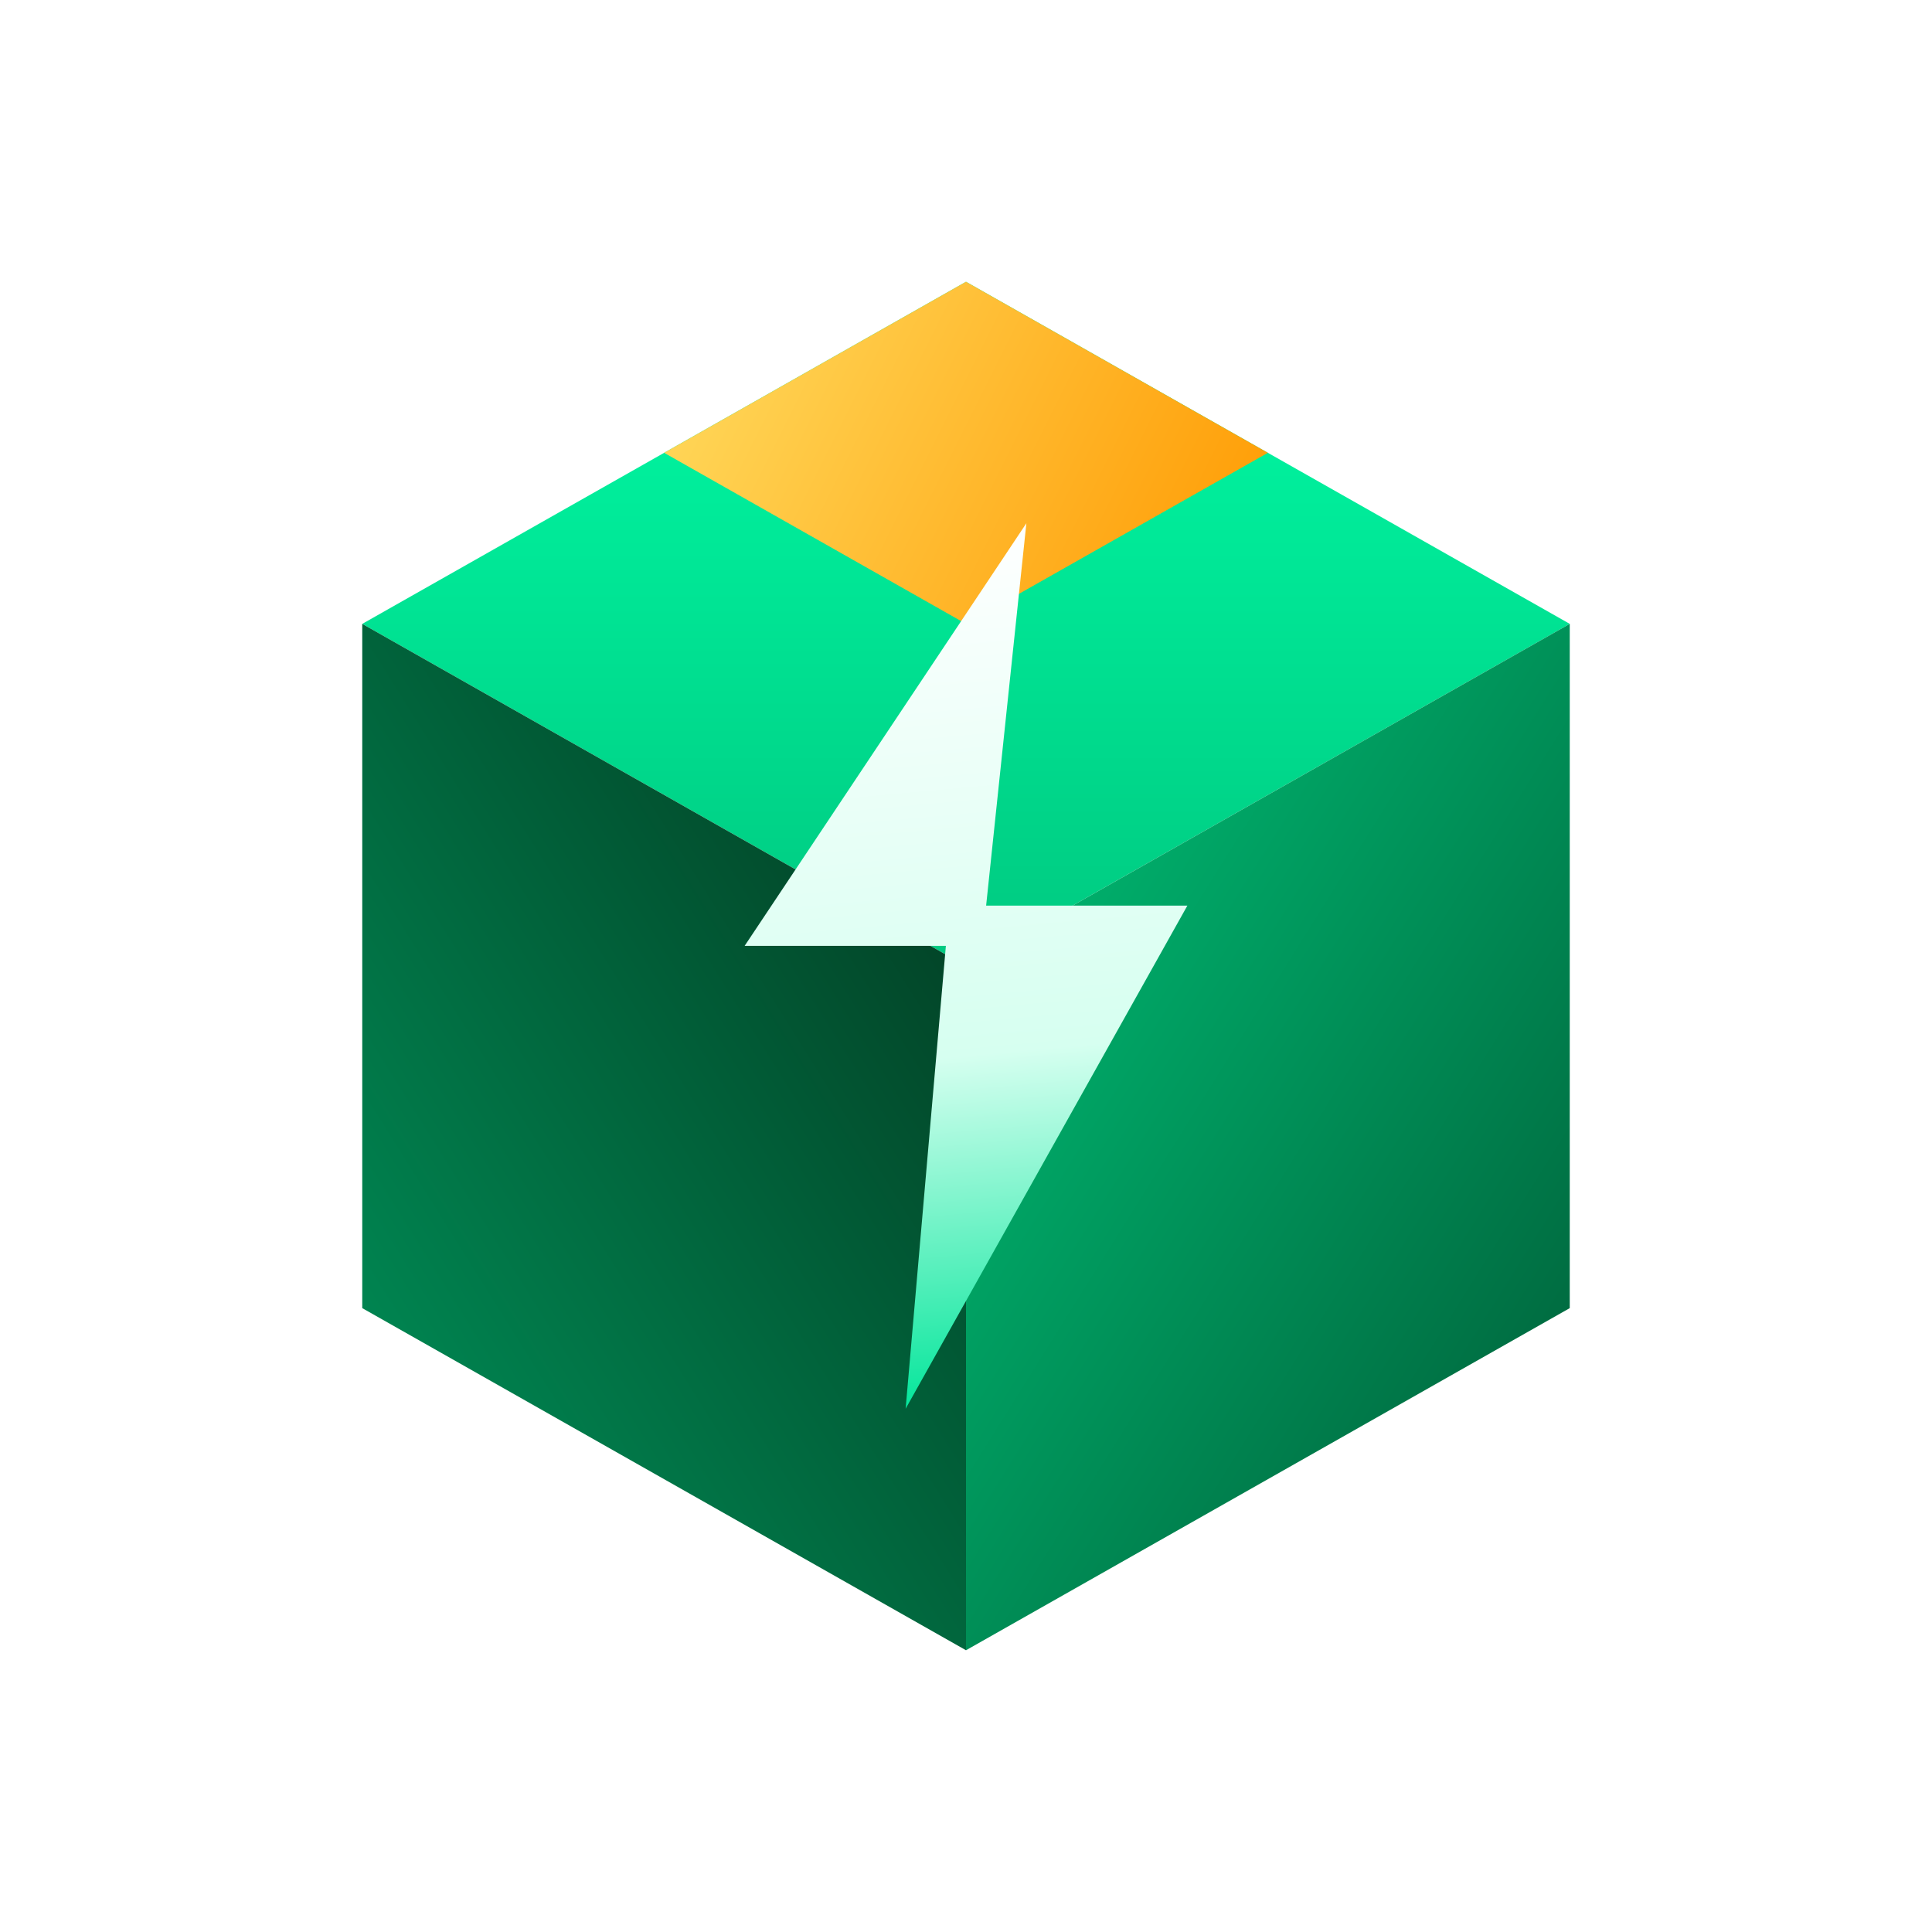
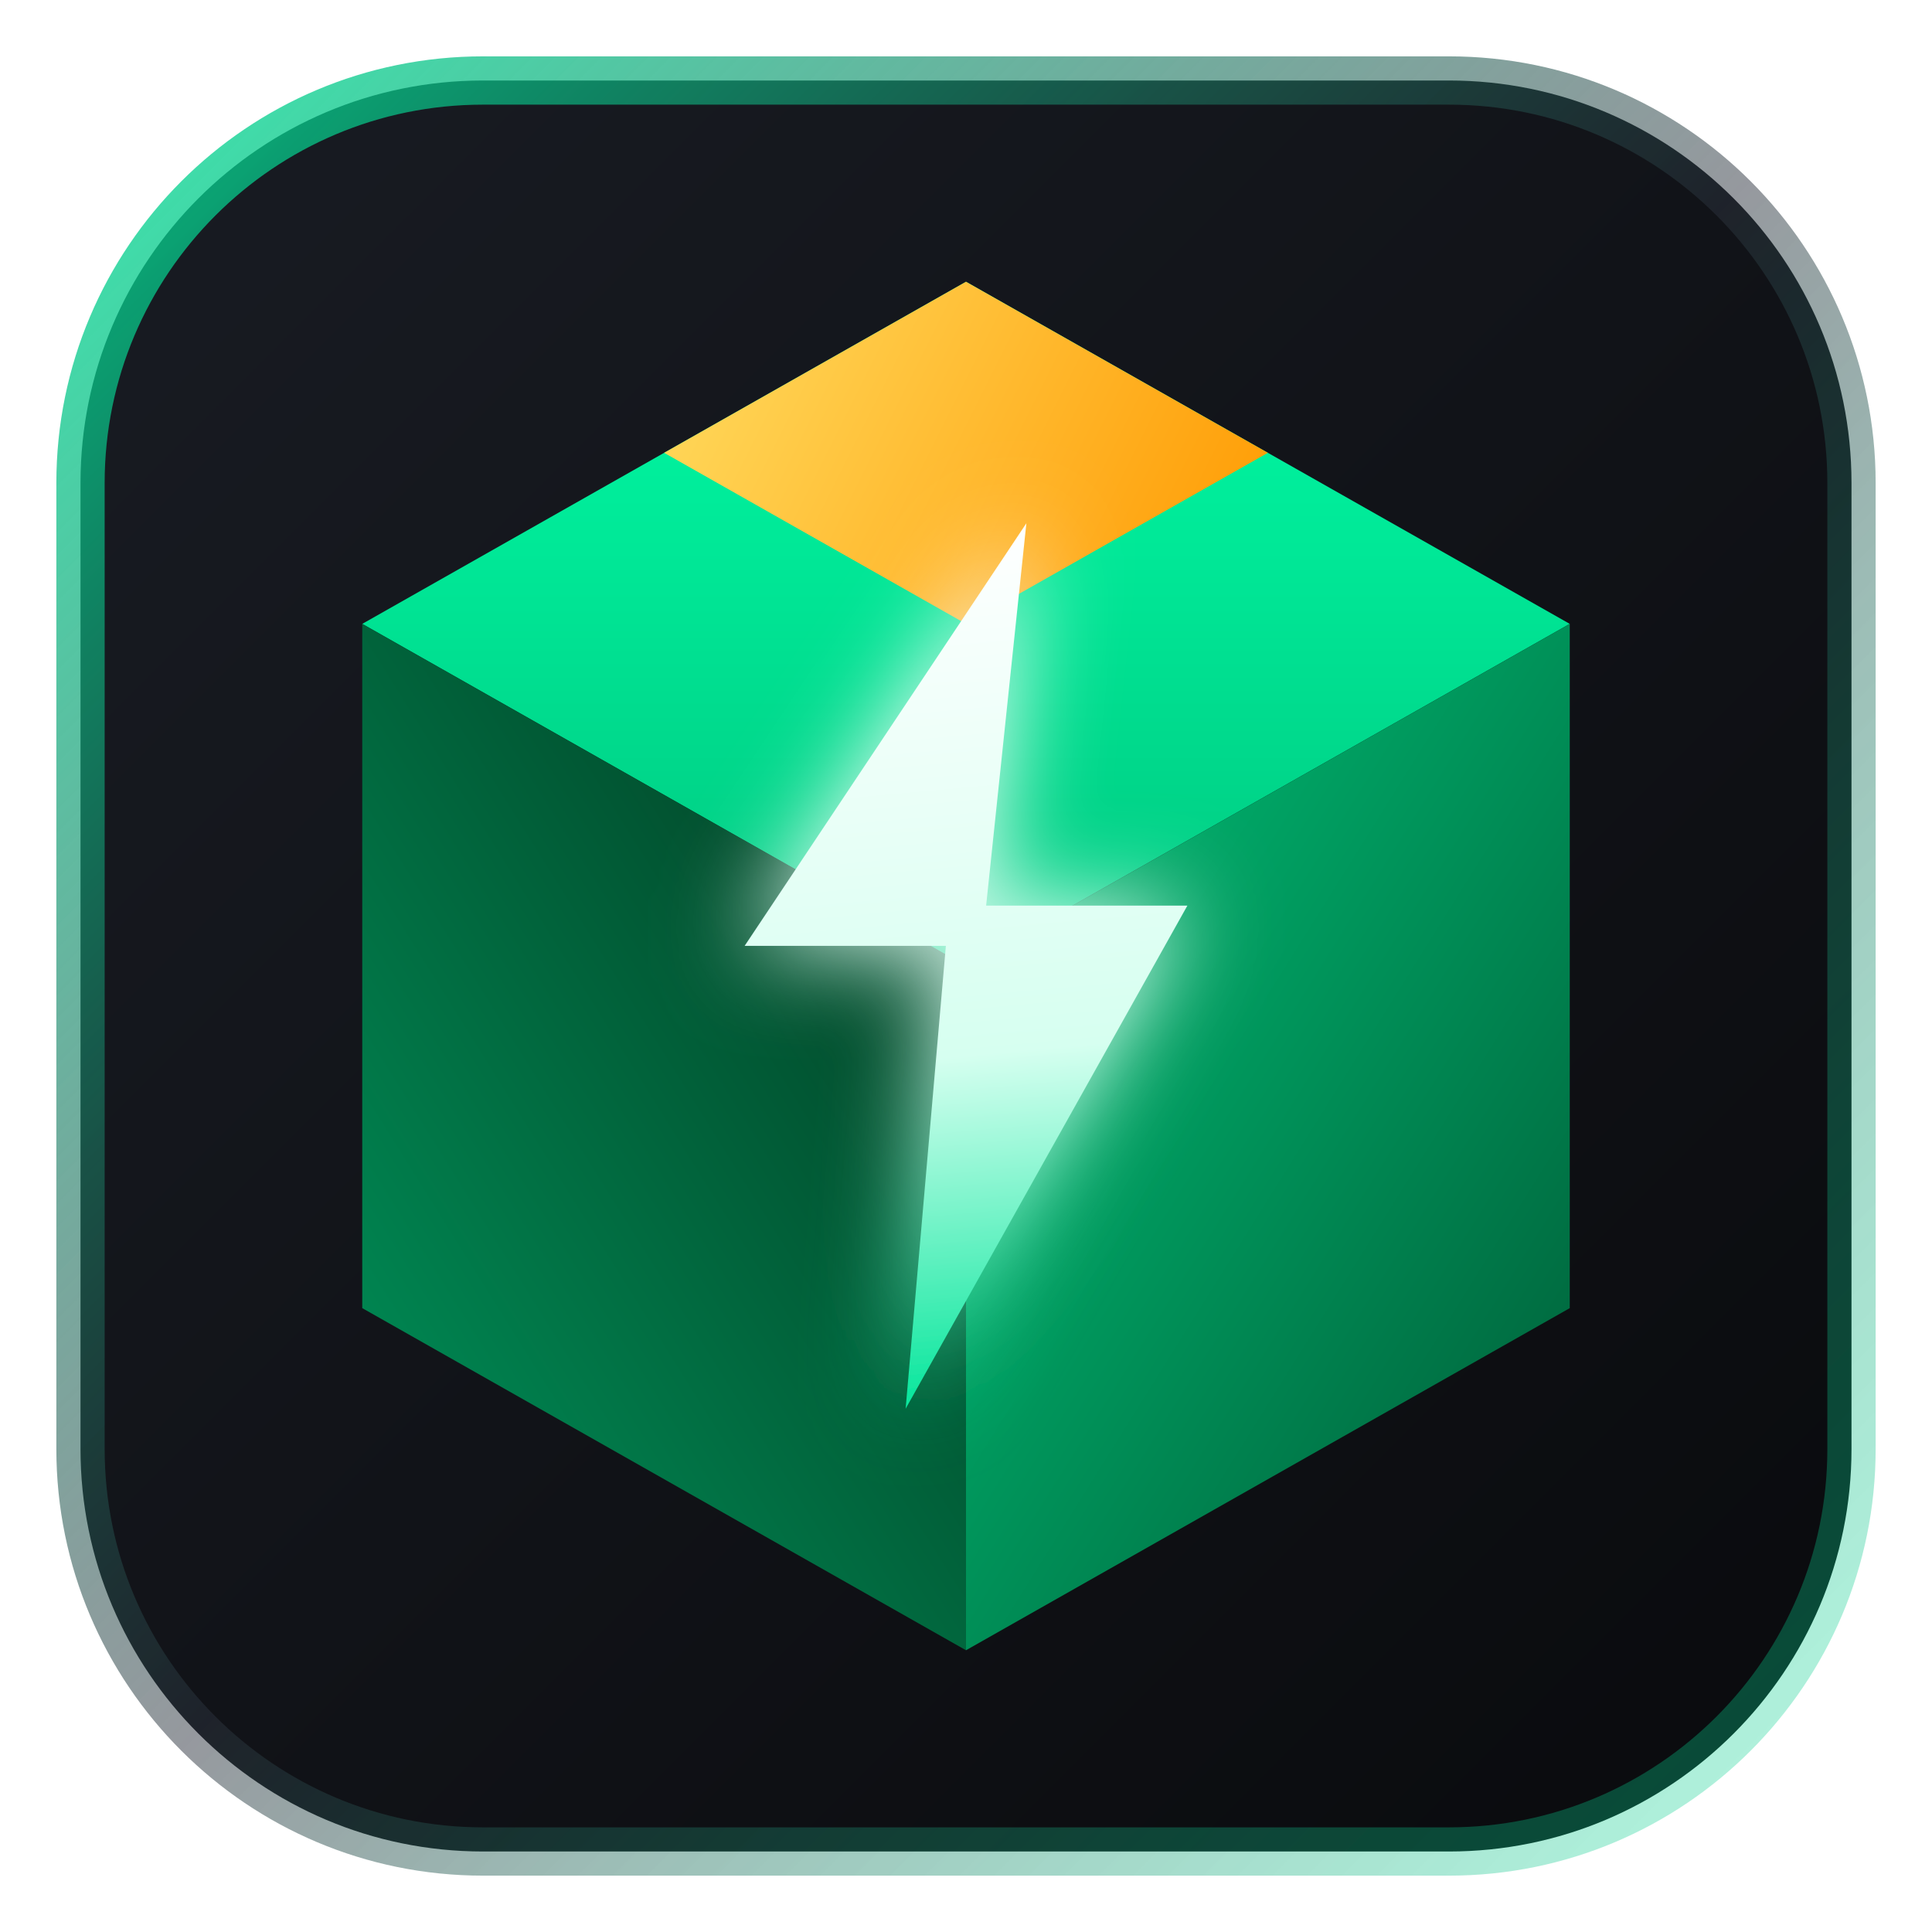
<svg xmlns="http://www.w3.org/2000/svg" width="48" height="48" viewBox="0 0 48 48" fill="none">
  <defs>
-     <linearGradient id="facetTopSocial" x1="24" y1="6" x2="24" y2="24" gradientUnits="userSpaceOnUse">
+     <linearGradient id="bgGrad" x1="4" y1="4" x2="44" y2="44" gradientUnits="userSpaceOnUse">
+       <stop offset="0%" stop-color="#181B22" />
+       <stop offset="100%" stop-color="#0A0B0E" />
+     </linearGradient>
+     <linearGradient id="borderGrad" x1="2" y1="2" x2="46" y2="46" gradientUnits="userSpaceOnUse">
+       <stop offset="0%" stop-color="#00E599" stop-opacity="0.8" />
+       <stop offset="50%" stop-color="#2C323D" stop-opacity="0.5" />
+       <stop offset="100%" stop-color="#00E599" stop-opacity="0.3" />
+     </linearGradient>
+     <linearGradient id="facetTop" x1="24" y1="6" x2="24" y2="24" gradientUnits="userSpaceOnUse">
      <stop offset="0%" stop-color="#00FFA8" />
      <stop offset="100%" stop-color="#00C980" />
    </linearGradient>
-     <linearGradient id="facetRightSocial" x1="24" y1="24" x2="40" y2="34" gradientUnits="userSpaceOnUse">
+     <linearGradient id="facetRight" x1="24" y1="24" x2="40" y2="34" gradientUnits="userSpaceOnUse">
      <stop offset="0%" stop-color="#00B36E" />
      <stop offset="100%" stop-color="#00663D" />
    </linearGradient>
-     <linearGradient id="facetLeftSocial" x1="8" y1="34" x2="24" y2="24" gradientUnits="userSpaceOnUse">
+     <linearGradient id="facetLeft" x1="8" y1="34" x2="24" y2="24" gradientUnits="userSpaceOnUse">
      <stop offset="0%" stop-color="#008A54" />
      <stop offset="100%" stop-color="#024528" />
    </linearGradient>
-     <linearGradient id="goldCrownSocial" x1="16" y1="6" x2="32" y2="14" gradientUnits="userSpaceOnUse">
+     <linearGradient id="goldCrown" x1="16" y1="6" x2="32" y2="14" gradientUnits="userSpaceOnUse">
      <stop offset="0%" stop-color="#FFE066" />
      <stop offset="100%" stop-color="#FF9900" />
    </linearGradient>
-     <linearGradient id="boltGradSocial" x1="23" y1="13" x2="25" y2="35" gradientUnits="userSpaceOnUse">
+     <linearGradient id="boltGrad" x1="23" y1="13" x2="25" y2="35" gradientUnits="userSpaceOnUse">
      <stop offset="0%" stop-color="#FFFFFF" />
      <stop offset="60%" stop-color="#D6FFF0" />
      <stop offset="100%" stop-color="#00E599" />
    </linearGradient>
+     <filter id="boltGlow" x="-30%" y="-30%" width="160%" height="160%">
+       <feGaussianBlur stdDeviation="1.2" result="blur" />
+       <feComposite in="SourceGraphic" in2="blur" operator="over" />
+     </filter>
  </defs>
-   <g transform="translate(0, 0)">
-     <polygon points="24,7 39,15.5 24,24 9,15.5" fill="url(#facetTopSocial)" />
-     <polygon points="39,15.5 39,32.5 24,41 24,24" fill="url(#facetRightSocial)" />
-     <polygon points="9,15.5 24,24 24,41 9,32.5" fill="url(#facetLeftSocial)" />
-     <polygon points="24,7 31.5,11.25 24,15.5 16.5,11.25" fill="url(#goldCrownSocial)" />
-     <polygon points="25.5,13 18.5,23.5 23.5,23.5 22.5,35 29.5,22.5 24.5,22.5" fill="url(#boltGradSocial)" />
-   </g>
+   <rect x="2" y="2" width="44" height="44" rx="10" fill="url(#bgGrad)" />
+   <rect x="2" y="2" width="44" height="44" rx="10" fill="none" stroke="url(#borderGrad)" stroke-width="1.2" />
+   <polygon points="24,7 39,15.5 24,24 9,15.5" fill="url(#facetTop)" />
+   <polygon points="39,15.5 39,32.5 24,41 24,24" fill="url(#facetRight)" />
+   <polygon points="9,15.5 24,24 24,41 9,32.5" fill="url(#facetLeft)" />
+   <polygon points="24,7 31.5,11.25 24,15.5 16.5,11.25" fill="url(#goldCrown)" />
+   <polygon points="25.5,13 18.5,23.5 23.5,23.5 22.5,35 29.5,22.5 24.5,22.5" fill="url(#boltGrad)" filter="url(#boltGlow)" />
</svg>
